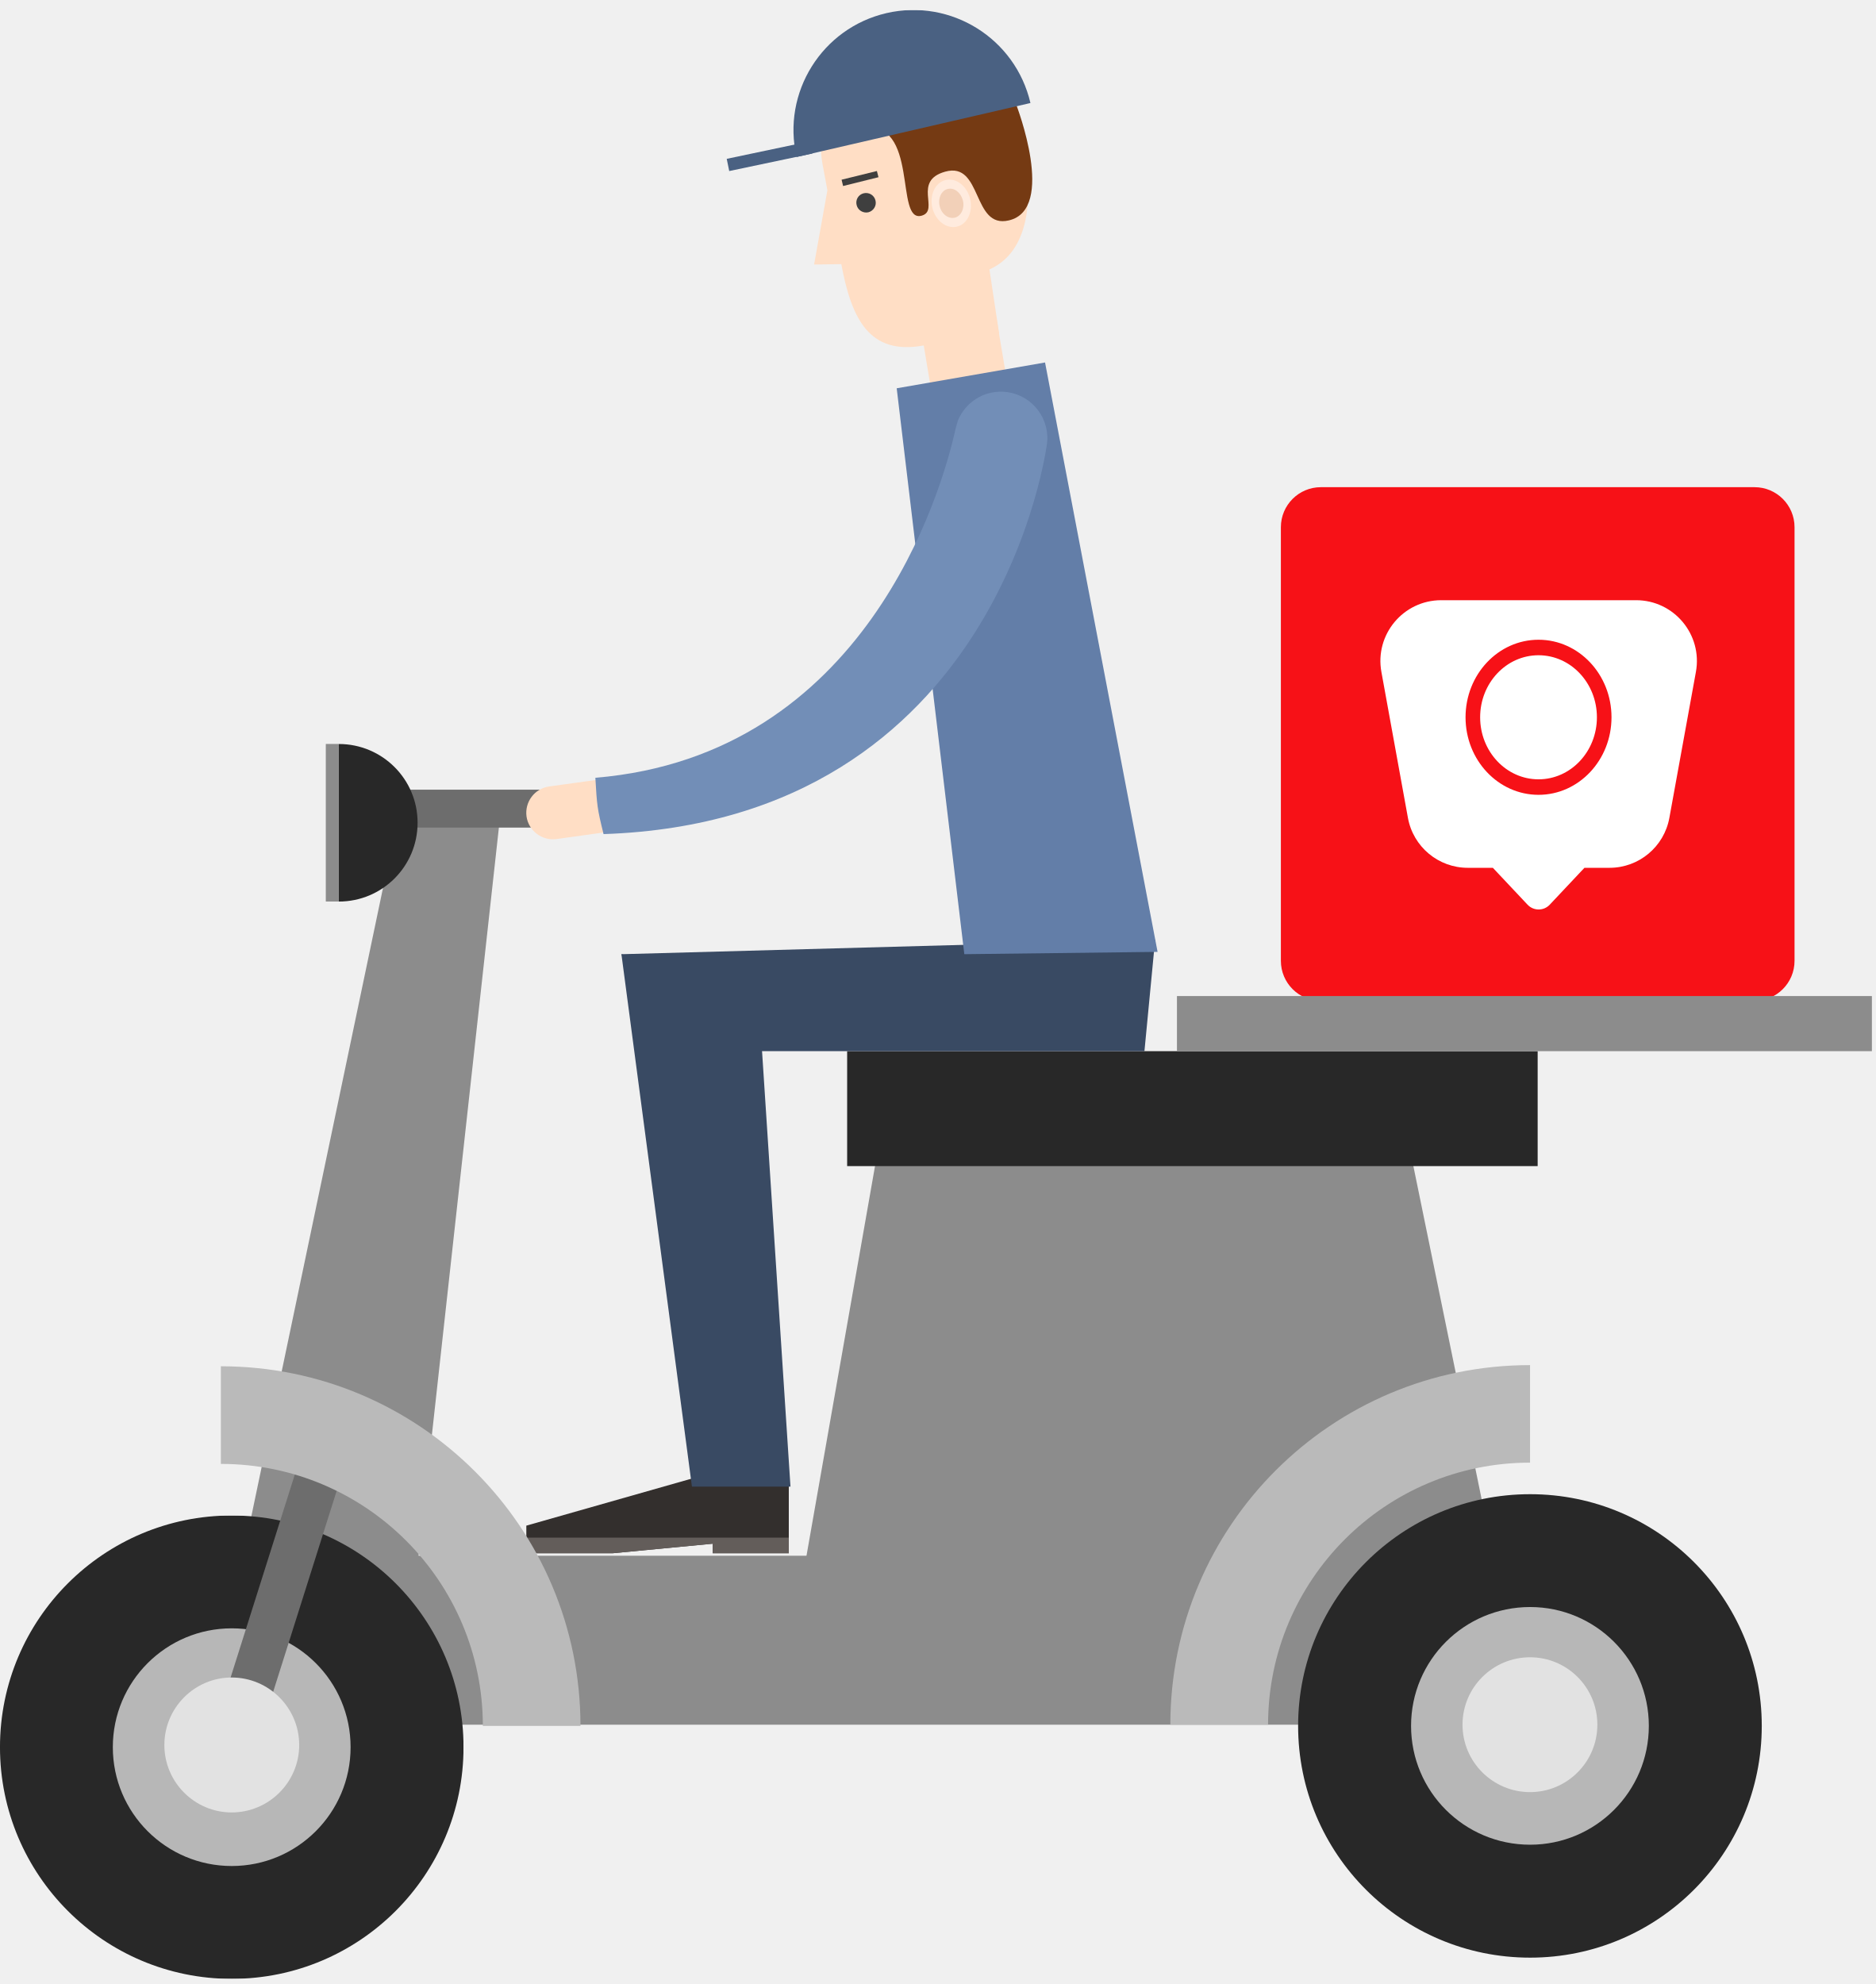
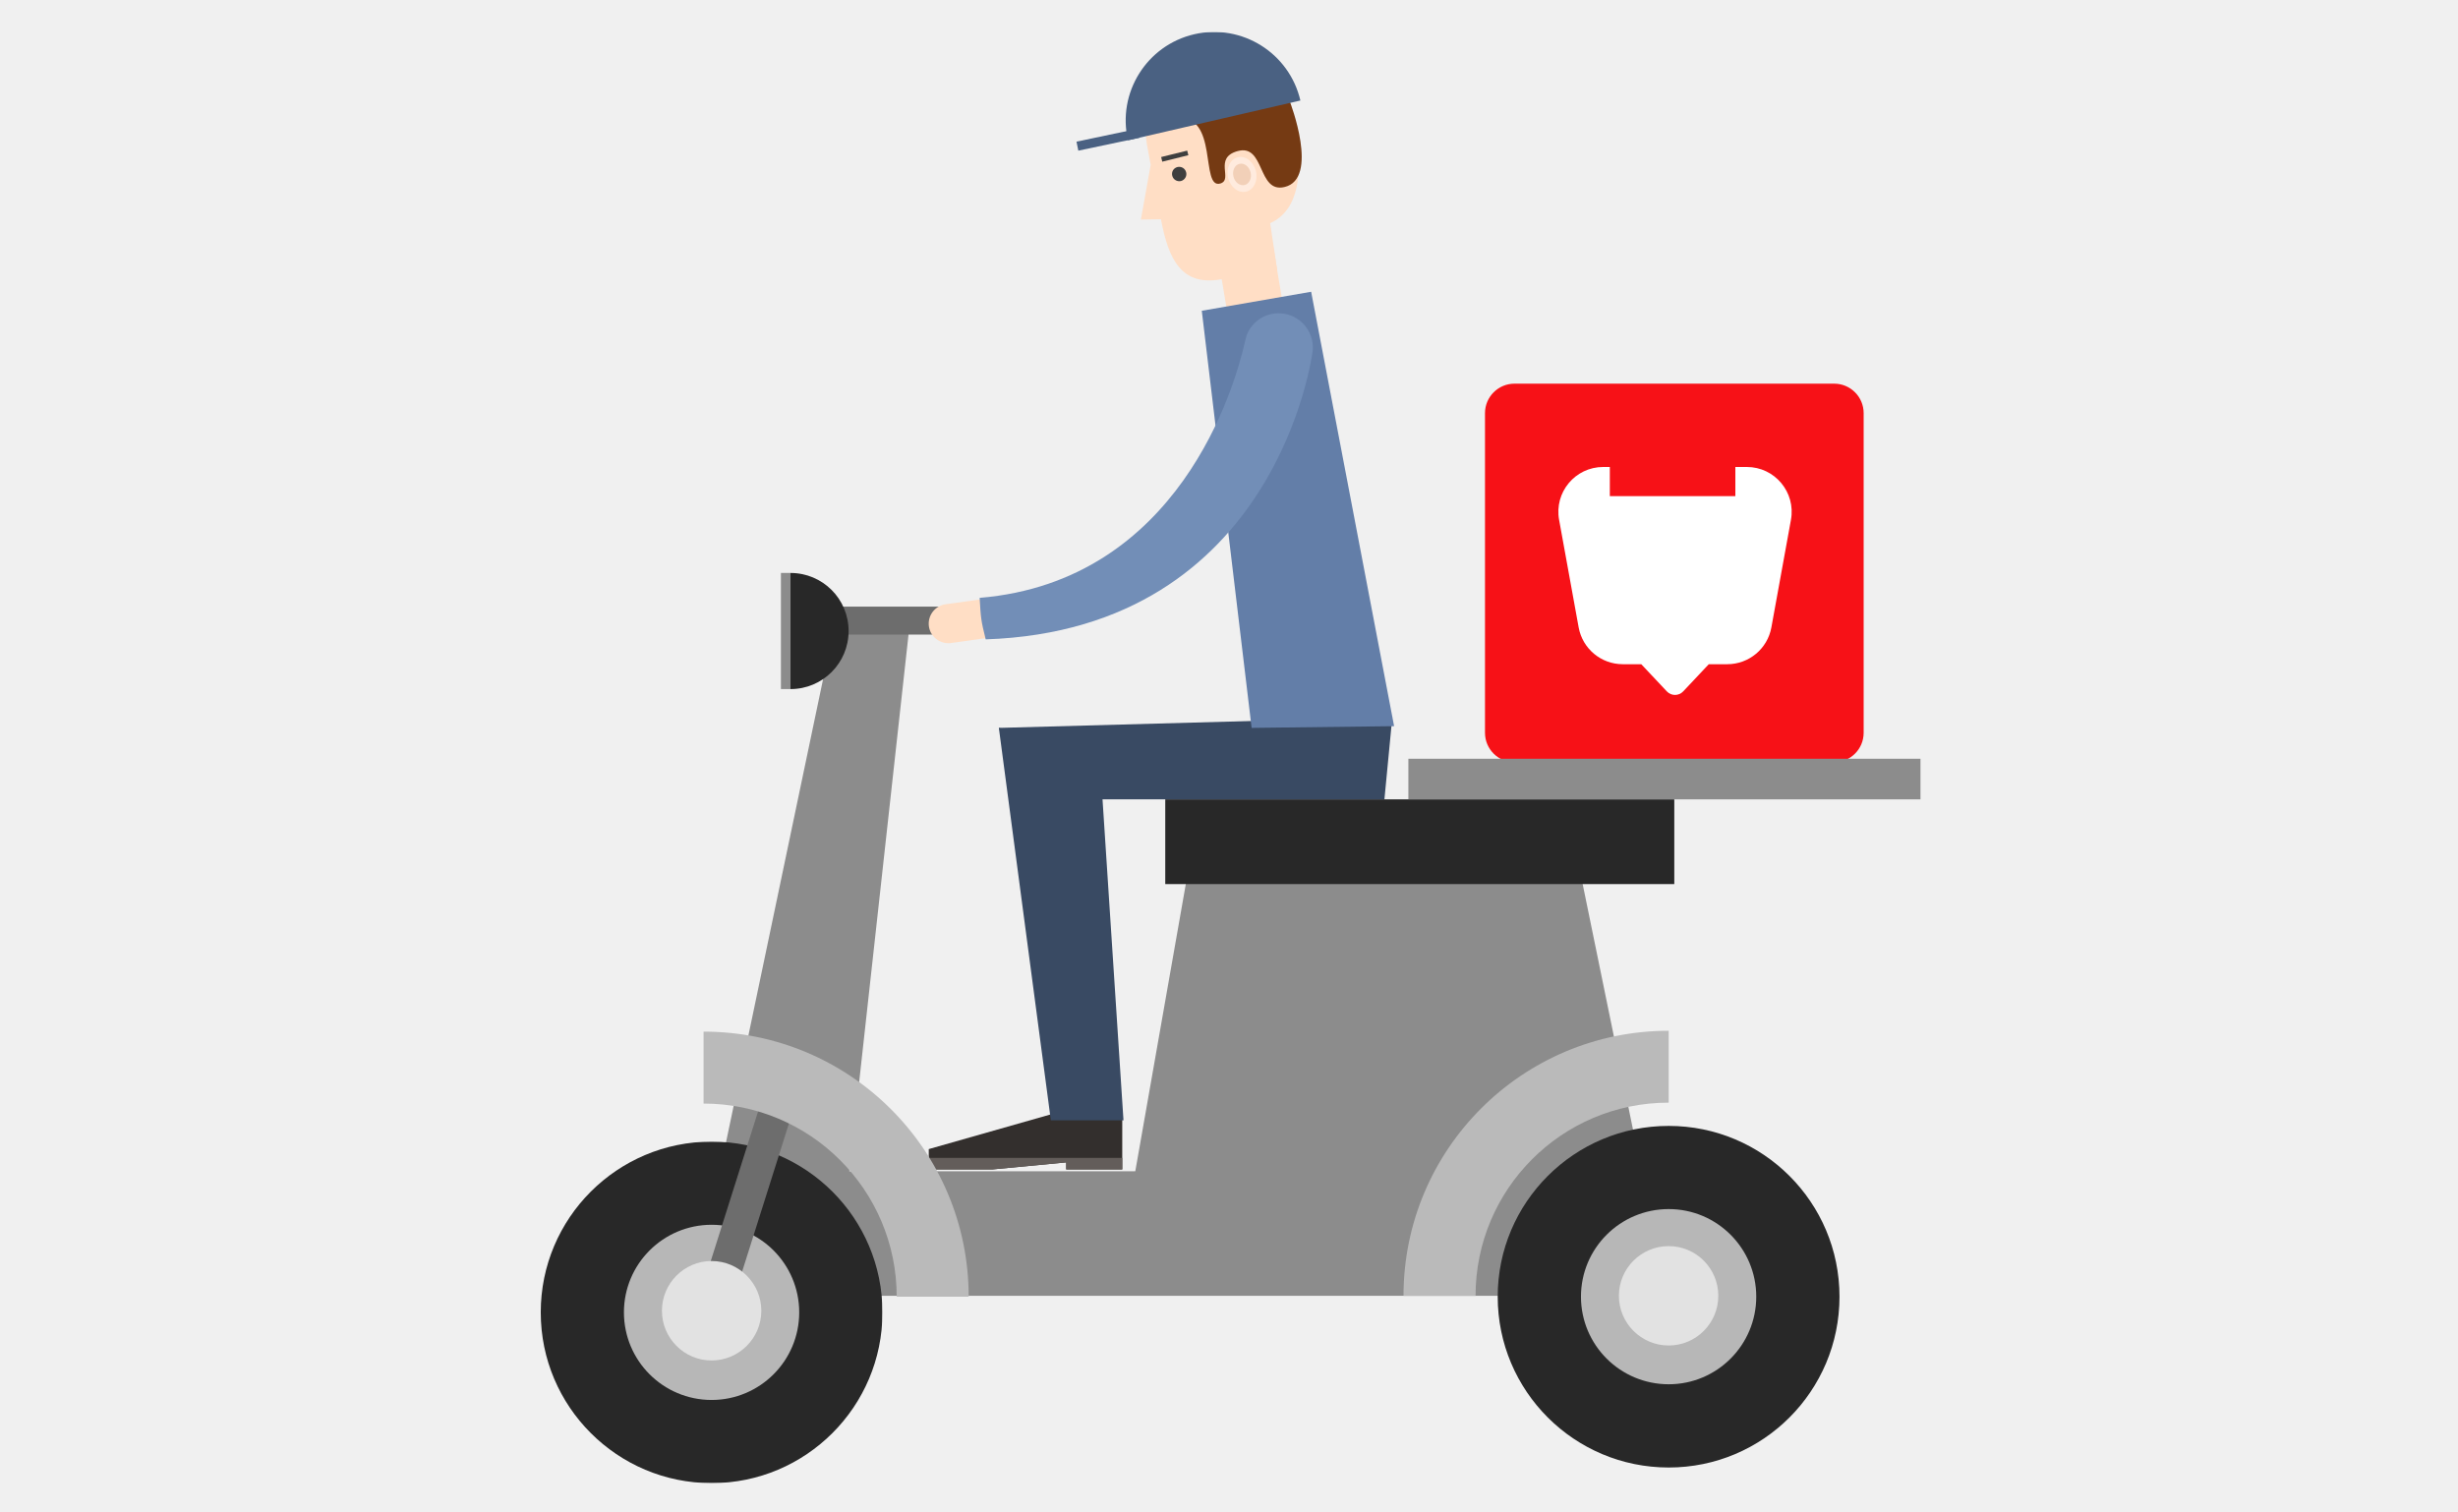
- <svg xmlns="http://www.w3.org/2000/svg" width="225" height="238" viewBox="0 0 225 238" fill="none">
-   <path fill-rule="evenodd" clip-rule="evenodd" d="M153.66 115.262C153.66 117.913 155.809 120.062 158.46 120.062H210.48C213.131 120.062 215.28 117.913 215.28 115.262V63.242C215.28 60.591 213.131 58.442 210.48 58.442H158.46C155.809 58.442 153.66 60.591 153.66 63.242V115.262Z" fill="#F71117" />
-   <path fill-rule="evenodd" clip-rule="evenodd" d="M160.824 112.91H208.14V65.594H160.824V112.91Z" fill="#F71117" />
-   <path fill-rule="evenodd" clip-rule="evenodd" d="M166.092 107.618H202.836V70.874H166.092V107.618Z" fill="#F71117" />
-   <path fill-rule="evenodd" clip-rule="evenodd" d="M203.448 80.601C204.262 76.123 200.821 72 196.269 72H172.896C168.344 72 164.903 76.123 165.718 80.601L168.901 98.112C169.532 101.581 172.554 104.102 176.08 104.102H179.089L183.254 108.528C183.975 109.293 185.191 109.293 185.911 108.528L190.076 104.102H193.086C196.612 104.102 199.633 101.581 200.264 98.112L203.448 80.601ZM193.323 86.045C193.323 91.183 189.403 95.347 184.568 95.347C179.732 95.347 175.813 91.183 175.813 86.045C175.813 80.907 179.732 76.743 184.568 76.743C189.403 76.743 193.323 80.907 193.323 86.045ZM184.568 93.487C188.436 93.487 191.572 90.155 191.572 86.045C191.572 81.935 188.436 78.603 184.568 78.603C180.699 78.603 177.564 81.935 177.564 86.045C177.564 90.155 180.699 93.487 184.568 93.487Z" fill="white" />
-   <path fill-rule="evenodd" clip-rule="evenodd" d="M47.977 206.894H24.913L48.301 95.282H60.289L47.977 206.894Z" fill="#8C8C8C" />
-   <path fill-rule="evenodd" clip-rule="evenodd" d="M46.404 206.894H179.952V186.626H46.404V206.894Z" fill="#8C8C8C" />
-   <path fill-rule="evenodd" clip-rule="evenodd" d="M179.953 190.616H96.049L105.613 136.232H168.805L179.953 190.616Z" fill="#8C8C8C" />
-   <path fill-rule="evenodd" clip-rule="evenodd" d="M101.628 139.886H184.464V126.098H101.628V139.886Z" fill="#282828" />
-   <path fill-rule="evenodd" clip-rule="evenodd" d="M211.348 207.035C211.348 222.395 198.904 234.839 183.556 234.839C168.184 234.839 155.728 222.395 155.728 207.035C155.728 191.687 168.184 179.243 183.556 179.243C198.904 179.243 211.348 191.687 211.348 207.035Z" fill="#282828" />
-   <path fill-rule="evenodd" clip-rule="evenodd" d="M197.801 207.035C197.801 214.907 191.417 221.291 183.557 221.291C175.661 221.291 169.277 214.907 169.277 207.035C169.277 199.163 175.661 192.779 183.557 192.779C191.417 192.779 197.801 199.163 197.801 207.035Z" fill="#B7B7B7" />
-   <mask id="mask0" mask-type="alpha" maskUnits="userSpaceOnUse" x="0" y="181" width="56" height="57">
-     <path fill-rule="evenodd" clip-rule="evenodd" d="M0 181.798H55.606V237.382H0V181.798Z" fill="white" />
+ <svg xmlns="http://www.w3.org/2000/svg" width="400" height="246" viewBox="0 0 400 246" fill="none">
+   <path fill-rule="evenodd" clip-rule="evenodd" d="M241.66 119.262C241.66 121.913 243.809 124.062 246.46 124.062H298.48C301.131 124.062 303.28 121.913 303.28 119.262V67.242C303.28 64.591 301.131 62.442 298.48 62.442H246.46C243.809 62.442 241.66 64.591 241.66 67.242V119.262Z" fill="#F71117" />
+   <path fill-rule="evenodd" clip-rule="evenodd" d="M248.824 116.91H296.14V69.594H248.824V116.91Z" fill="#F71117" />
+   <path fill-rule="evenodd" clip-rule="evenodd" d="M254.092 111.619H290.836V74.874H254.092V111.619Z" fill="#F71117" />
+   <path fill-rule="evenodd" clip-rule="evenodd" d="M261.974 76H260.896C256.344 76 252.903 80.123 253.718 84.601L256.901 102.112C257.532 105.581 260.554 108.102 264.08 108.102H267.089L271.254 112.528C271.975 113.293 273.191 113.293 273.911 112.528L278.076 108.102H281.086C284.612 108.102 287.633 105.581 288.264 102.112L291.448 84.601C292.262 80.123 288.821 76 284.269 76H282.402V80.742H261.974V76Z" fill="white" />
+   <path fill-rule="evenodd" clip-rule="evenodd" d="M135.977 210.894H112.913L136.301 99.282H148.289L135.977 210.894Z" fill="#8C8C8C" />
+   <path fill-rule="evenodd" clip-rule="evenodd" d="M134.404 210.894H267.952V190.626H134.404V210.894Z" fill="#8C8C8C" />
+   <path fill-rule="evenodd" clip-rule="evenodd" d="M267.953 194.616H184.049L193.613 140.232H256.805L267.953 194.616Z" fill="#8C8C8C" />
+   <path fill-rule="evenodd" clip-rule="evenodd" d="M189.628 143.886H272.464V130.098H189.628V143.886Z" fill="#282828" />
+   <path fill-rule="evenodd" clip-rule="evenodd" d="M299.348 211.035C299.348 226.395 286.904 238.839 271.556 238.839C256.184 238.839 243.728 226.395 243.728 211.035C243.728 195.687 256.184 183.243 271.556 183.243C286.904 183.243 299.348 195.687 299.348 211.035" fill="#282828" />
+   <path fill-rule="evenodd" clip-rule="evenodd" d="M285.801 211.035C285.801 218.907 279.417 225.291 271.557 225.291C263.661 225.291 257.277 218.907 257.277 211.035C257.277 203.163 263.661 196.779 271.557 196.779C279.417 196.779 285.801 203.163 285.801 211.035" fill="#B7B7B7" />
+   <mask id="mask0" mask-type="alpha" maskUnits="userSpaceOnUse" x="88" y="185" width="56" height="57">
+     <path fill-rule="evenodd" clip-rule="evenodd" d="M88 185.798H143.606V241.382H88V185.798Z" fill="white" />
  </mask>
  <g mask="url(#mask0)">
-     <path fill-rule="evenodd" clip-rule="evenodd" d="M55.606 209.59C55.606 224.926 43.162 237.382 27.802 237.382C12.454 237.382 -0.002 224.926 -0.002 209.59C-0.002 194.242 12.454 181.798 27.802 181.798C43.162 181.798 55.606 194.242 55.606 209.59Z" fill="#282828" />
+     <path fill-rule="evenodd" clip-rule="evenodd" d="M143.606 213.59C143.606 228.926 131.162 241.382 115.802 241.382C100.454 241.382 87.998 228.926 87.998 213.59C87.998 198.242 100.454 185.798 115.802 185.798C131.162 185.798 143.606 198.242 143.606 213.59" fill="#282828" />
  </g>
-   <path fill-rule="evenodd" clip-rule="evenodd" d="M27.803 223.846C19.919 223.846 13.535 217.462 13.535 209.59C13.535 201.718 19.919 195.334 27.803 195.334C35.675 195.334 42.059 201.718 42.059 209.59C42.059 217.462 35.675 223.846 27.803 223.846Z" fill="#B7B7B7" />
-   <mask id="mask1" mask-type="alpha" maskUnits="userSpaceOnUse" x="0" y="1" width="225" height="237">
-     <path fill-rule="evenodd" clip-rule="evenodd" d="M0 237.386H224.568V1.202H0V237.386Z" fill="white" />
+   <path fill-rule="evenodd" clip-rule="evenodd" d="M115.803 227.845C107.919 227.845 101.535 221.461 101.535 213.589C101.535 205.717 107.919 199.333 115.803 199.333C123.675 199.333 130.059 205.717 130.059 213.589C130.059 221.461 123.675 227.845 115.803 227.845Z" fill="#B7B7B7" />
+   <mask id="mask1" mask-type="alpha" maskUnits="userSpaceOnUse" x="88" y="5" width="225" height="237">
+     <path fill-rule="evenodd" clip-rule="evenodd" d="M88 241.386H312.568V5.202H88V241.386Z" fill="white" />
  </mask>
  <g mask="url(#mask1)">
-     <path fill-rule="evenodd" clip-rule="evenodd" d="M141.192 126.098H224.568V119.486H141.192V126.098Z" fill="#8C8C8C" />
-     <path fill-rule="evenodd" clip-rule="evenodd" d="M30.047 211.57L24.911 209.938L37.991 168.586L43.115 170.218L30.047 211.57Z" fill="#6D6D6D" />
-     <path fill-rule="evenodd" clip-rule="evenodd" d="M183.551 163.758V175.458C166.187 175.458 152.123 189.534 152.123 206.898H140.399C140.399 183.054 159.731 163.758 183.551 163.758Z" fill="#BABABA" />
-     <path fill-rule="evenodd" clip-rule="evenodd" d="M35.894 209.332C35.894 213.784 32.258 217.42 27.794 217.42C23.342 217.42 19.718 213.784 19.718 209.332C19.718 204.868 23.342 201.232 27.794 201.232C32.258 201.232 35.894 204.868 35.894 209.332Z" fill="#E2E2E2" />
-     <path fill-rule="evenodd" clip-rule="evenodd" d="M191.626 206.894C191.626 211.358 188.002 214.982 183.55 214.982C179.086 214.982 175.45 211.358 175.45 206.894C175.45 202.418 179.086 198.806 183.55 198.806C188.002 198.806 191.626 202.418 191.626 206.894Z" fill="#E2E2E2" />
-     <path fill-rule="evenodd" clip-rule="evenodd" d="M46.908 99.278H77.58V94.73H46.908V99.278Z" fill="#6D6D6D" />
-     <path fill-rule="evenodd" clip-rule="evenodd" d="M65.328 99.278H77.58V94.73H65.328V99.278Z" fill="#282828" />
-     <path fill-rule="evenodd" clip-rule="evenodd" d="M40.64 89.25V108.15C45.872 108.15 50.096 103.926 50.096 98.694C50.096 93.474 45.872 89.25 40.64 89.25Z" fill="#282828" />
-     <path fill-rule="evenodd" clip-rule="evenodd" d="M39.084 108.146H40.644V89.246H39.084V108.146Z" fill="#8C8C8C" />
-     <path fill-rule="evenodd" clip-rule="evenodd" d="M63.14 186.328H73.496L85.508 185.176V186.328H94.628V177.232L83.048 177.352L63.14 183.016V186.328Z" fill="#332F2D" />
-     <path fill-rule="evenodd" clip-rule="evenodd" d="M77.274 95.988C77.526 97.716 76.314 99.312 74.562 99.564L66.75 100.656C65.022 100.884 63.402 99.66 63.162 97.932C62.934 96.192 64.134 94.596 65.874 94.344L73.686 93.264C75.438 93.024 77.022 94.26 77.274 95.988Z" fill="#FFDEC5" />
-     <path fill-rule="evenodd" clip-rule="evenodd" d="M120.739 45.316L111.715 46.828L110.167 37.552L119.179 36.052L120.739 45.316Z" fill="#FFDEC5" />
-     <path fill-rule="evenodd" clip-rule="evenodd" d="M80.028 126.094L74.544 114.466L138.576 112.714L137.292 126.094H80.028Z" fill="#394A63" />
-     <path fill-rule="evenodd" clip-rule="evenodd" d="M94.829 178.336H83.009L74.549 114.472L90.869 117.688L94.829 178.336Z" fill="#394A63" />
-     <path fill-rule="evenodd" clip-rule="evenodd" d="M138.868 114.187L115.684 114.463L107.572 46.579L125.368 43.483L138.868 114.187Z" fill="#637EA8" />
-     <path fill-rule="evenodd" clip-rule="evenodd" d="M122.778 17.273C124.026 23.837 123.498 30.173 118.698 32.321L119.85 39.977L110.814 41.441C104.262 42.653 102.15 38.225 100.926 31.685L97.662 31.733L99.258 22.829L98.682 19.733C97.446 13.181 101.754 6.881 108.306 5.645C114.87 4.409 121.17 8.729 122.418 15.281L122.778 17.273Z" fill="#FFDEC5" />
-     <path fill-rule="evenodd" clip-rule="evenodd" d="M121.032 26.437C116.592 27.493 117.888 19.333 113.388 20.593C109.44 21.697 112.728 25.213 110.604 25.861C107.232 26.893 110.424 14.281 103.344 15.301C96.456 16.297 101.136 12.145 100.956 7.873C104.892 11.017 101.28 4.213 107.808 2.989C114.372 1.741 120.708 6.073 121.932 12.613C121.932 12.613 126.756 25.105 121.032 26.437Z" fill="#753A13" />
-     <path fill-rule="evenodd" clip-rule="evenodd" d="M125.638 52.862C125.806 49.79 123.442 47.15 120.37 46.994C117.934 46.862 115.798 48.302 114.91 50.462C114.91 50.462 114.598 51.494 114.55 51.818C112.954 58.814 103.93 90.602 71.422 93.302C71.614 96.602 71.638 96.974 72.406 100.058C120.082 98.45 125.614 53.114 125.614 53.114H125.602C125.614 53.03 125.626 52.958 125.638 52.862Z" fill="#728EB7" />
-     <path fill-rule="evenodd" clip-rule="evenodd" d="M105.024 24.035C105.192 24.671 104.796 25.295 104.184 25.463C103.56 25.607 102.924 25.235 102.768 24.611C102.6 23.975 102.972 23.339 103.62 23.183C104.244 23.039 104.868 23.411 105.024 24.035Z" fill="#3F3F3F" />
-     <path fill-rule="evenodd" clip-rule="evenodd" d="M105.388 21.258L101.14 22.314L100.96 21.558L105.196 20.514L105.388 21.258Z" fill="#3F3F3F" />
-     <path fill-rule="evenodd" clip-rule="evenodd" d="M63.14 184.453V186.325H73.496L85.508 185.185V186.325H94.628V184.453H63.14Z" fill="#635D5A" />
-     <path fill-rule="evenodd" clip-rule="evenodd" d="M116.38 23.848C116.752 25.384 116.056 26.884 114.808 27.184C113.56 27.496 112.24 26.488 111.856 24.952C111.484 23.416 112.18 21.892 113.428 21.604C114.676 21.28 115.996 22.3 116.38 23.848Z" fill="#FFEBDE" />
-     <path fill-rule="evenodd" clip-rule="evenodd" d="M115.512 24.047C115.752 24.995 115.296 25.919 114.552 26.111C113.76 26.291 112.956 25.691 112.728 24.731C112.488 23.795 112.932 22.847 113.7 22.667C114.468 22.475 115.26 23.087 115.512 24.047Z" fill="#F2D0B8" />
-     <path fill-rule="evenodd" clip-rule="evenodd" d="M26.496 163.898V175.61C43.848 175.61 57.924 189.686 57.924 207.038H69.636C69.636 183.206 50.316 163.898 26.496 163.898Z" fill="#BABABA" />
-     <path fill-rule="evenodd" clip-rule="evenodd" d="M106.36 1.57C114.1 -0.206 121.816 4.618 123.616 12.358L95.56 18.838C93.772 11.098 98.608 3.358 106.36 1.57Z" fill="#4A6182" />
-     <path fill-rule="evenodd" clip-rule="evenodd" d="M87.481 20.519L97.453 18.419L97.153 16.955L87.181 19.055L87.481 20.519Z" fill="#4A6182" />
+     <path fill-rule="evenodd" clip-rule="evenodd" d="M229.192 130.098H312.568V123.486H229.192V130.098Z" fill="#8C8C8C" />
+     <path fill-rule="evenodd" clip-rule="evenodd" d="M118.047 215.57L112.911 213.938L125.991 172.586L131.115 174.218L118.047 215.57Z" fill="#6D6D6D" />
+     <path fill-rule="evenodd" clip-rule="evenodd" d="M271.551 167.758V179.458C254.187 179.458 240.123 193.534 240.123 210.898H228.399C228.399 187.054 247.731 167.758 271.551 167.758" fill="#BABABA" />
+     <path fill-rule="evenodd" clip-rule="evenodd" d="M123.894 213.332C123.894 217.784 120.258 221.42 115.794 221.42C111.342 221.42 107.718 217.784 107.718 213.332C107.718 208.868 111.342 205.232 115.794 205.232C120.258 205.232 123.894 208.868 123.894 213.332" fill="#E2E2E2" />
+     <path fill-rule="evenodd" clip-rule="evenodd" d="M279.626 210.894C279.626 215.358 276.002 218.982 271.55 218.982C267.086 218.982 263.45 215.358 263.45 210.894C263.45 206.418 267.086 202.806 271.55 202.806C276.002 202.806 279.626 206.418 279.626 210.894" fill="#E2E2E2" />
+     <path fill-rule="evenodd" clip-rule="evenodd" d="M134.908 103.278H165.58V98.73H134.908V103.278Z" fill="#6D6D6D" />
+     <path fill-rule="evenodd" clip-rule="evenodd" d="M153.328 103.278H165.58V98.73H153.328V103.278Z" fill="#282828" />
+     <path fill-rule="evenodd" clip-rule="evenodd" d="M128.64 93.25V112.15C133.872 112.15 138.096 107.926 138.096 102.694C138.096 97.474 133.872 93.25 128.64 93.25" fill="#282828" />
+     <path fill-rule="evenodd" clip-rule="evenodd" d="M127.084 112.146H128.644V93.246H127.084V112.146Z" fill="#8C8C8C" />
+     <path fill-rule="evenodd" clip-rule="evenodd" d="M151.14 190.328H161.496L173.508 189.176V190.328H182.628V181.232L171.048 181.352L151.14 187.016V190.328Z" fill="#332F2D" />
+     <path fill-rule="evenodd" clip-rule="evenodd" d="M165.274 99.988C165.526 101.716 164.314 103.312 162.562 103.564L154.75 104.656C153.022 104.884 151.402 103.66 151.162 101.932C150.934 100.192 152.134 98.596 153.874 98.344L161.686 97.264C163.438 97.024 165.022 98.26 165.274 99.988" fill="#FFDEC5" />
+     <path fill-rule="evenodd" clip-rule="evenodd" d="M208.739 49.316L199.715 50.828L198.167 41.552L207.179 40.052L208.739 49.316Z" fill="#FFDEC5" />
+     <path fill-rule="evenodd" clip-rule="evenodd" d="M168.028 130.094L162.544 118.466L226.576 116.714L225.292 130.094H168.028Z" fill="#394A63" />
+     <path fill-rule="evenodd" clip-rule="evenodd" d="M182.829 182.336H171.009L162.549 118.472L178.869 121.688L182.829 182.336Z" fill="#394A63" />
+     <path fill-rule="evenodd" clip-rule="evenodd" d="M226.868 118.187L203.684 118.463L195.572 50.579L213.368 47.483L226.868 118.187Z" fill="#637EA8" />
+     <path fill-rule="evenodd" clip-rule="evenodd" d="M210.778 21.273C212.026 27.837 211.498 34.173 206.698 36.321L207.85 43.977L198.814 45.441C192.262 46.653 190.15 42.225 188.926 35.685L185.662 35.733L187.258 26.829L186.682 23.733C185.446 17.181 189.754 10.881 196.306 9.645C202.87 8.409 209.17 12.729 210.418 19.281L210.778 21.273Z" fill="#FFDEC5" />
+     <path fill-rule="evenodd" clip-rule="evenodd" d="M209.032 30.437C204.592 31.493 205.888 23.333 201.388 24.593C197.44 25.697 200.728 29.213 198.604 29.861C195.232 30.893 198.424 18.281 191.344 19.301C184.456 20.297 189.136 16.145 188.956 11.873C192.892 15.017 189.28 8.213 195.808 6.989C202.372 5.741 208.708 10.073 209.932 16.613C209.932 16.613 214.756 29.105 209.032 30.437" fill="#753A13" />
+     <path fill-rule="evenodd" clip-rule="evenodd" d="M213.638 56.862C213.806 53.791 211.442 51.151 208.37 50.995C205.934 50.862 203.798 52.303 202.91 54.462C202.91 54.462 202.598 55.495 202.55 55.819C200.954 62.815 191.93 94.603 159.422 97.302C159.614 100.602 159.638 100.974 160.406 104.058C208.082 102.45 213.614 57.114 213.614 57.114H213.602C213.614 57.031 213.626 56.959 213.638 56.862" fill="#728EB7" />
+     <path fill-rule="evenodd" clip-rule="evenodd" d="M193.024 28.035C193.192 28.671 192.796 29.295 192.184 29.463C191.56 29.607 190.924 29.235 190.768 28.611C190.6 27.975 190.972 27.339 191.62 27.183C192.244 27.039 192.868 27.411 193.024 28.035" fill="#3F3F3F" />
+     <path fill-rule="evenodd" clip-rule="evenodd" d="M193.388 25.258L189.14 26.314L188.96 25.558L193.196 24.514L193.388 25.258Z" fill="#3F3F3F" />
+     <path fill-rule="evenodd" clip-rule="evenodd" d="M151.14 188.453V190.325H161.496L173.508 189.185V190.325H182.628V188.453H151.14Z" fill="#635D5A" />
+     <path fill-rule="evenodd" clip-rule="evenodd" d="M204.38 27.848C204.752 29.384 204.056 30.884 202.808 31.183C201.56 31.495 200.24 30.488 199.856 28.951C199.484 27.416 200.18 25.892 201.428 25.604C202.676 25.279 203.996 26.299 204.38 27.848" fill="#FFEBDE" />
+     <path fill-rule="evenodd" clip-rule="evenodd" d="M203.512 28.047C203.752 28.995 203.296 29.919 202.552 30.111C201.76 30.291 200.956 29.691 200.728 28.731C200.488 27.795 200.932 26.847 201.7 26.667C202.468 26.475 203.26 27.087 203.512 28.047" fill="#F2D0B8" />
+     <path fill-rule="evenodd" clip-rule="evenodd" d="M114.496 167.898V179.61C131.848 179.61 145.924 193.686 145.924 211.038H157.636C157.636 187.206 138.316 167.898 114.496 167.898" fill="#BABABA" />
+     <path fill-rule="evenodd" clip-rule="evenodd" d="M194.36 5.57C202.1 3.794 209.816 8.618 211.616 16.358L183.56 22.838C181.772 15.098 186.608 7.358 194.36 5.57" fill="#4A6182" />
+     <path fill-rule="evenodd" clip-rule="evenodd" d="M175.481 24.519L185.453 22.419L185.153 20.955L175.181 23.055L175.481 24.519Z" fill="#4A6182" />
  </g>
</svg>
